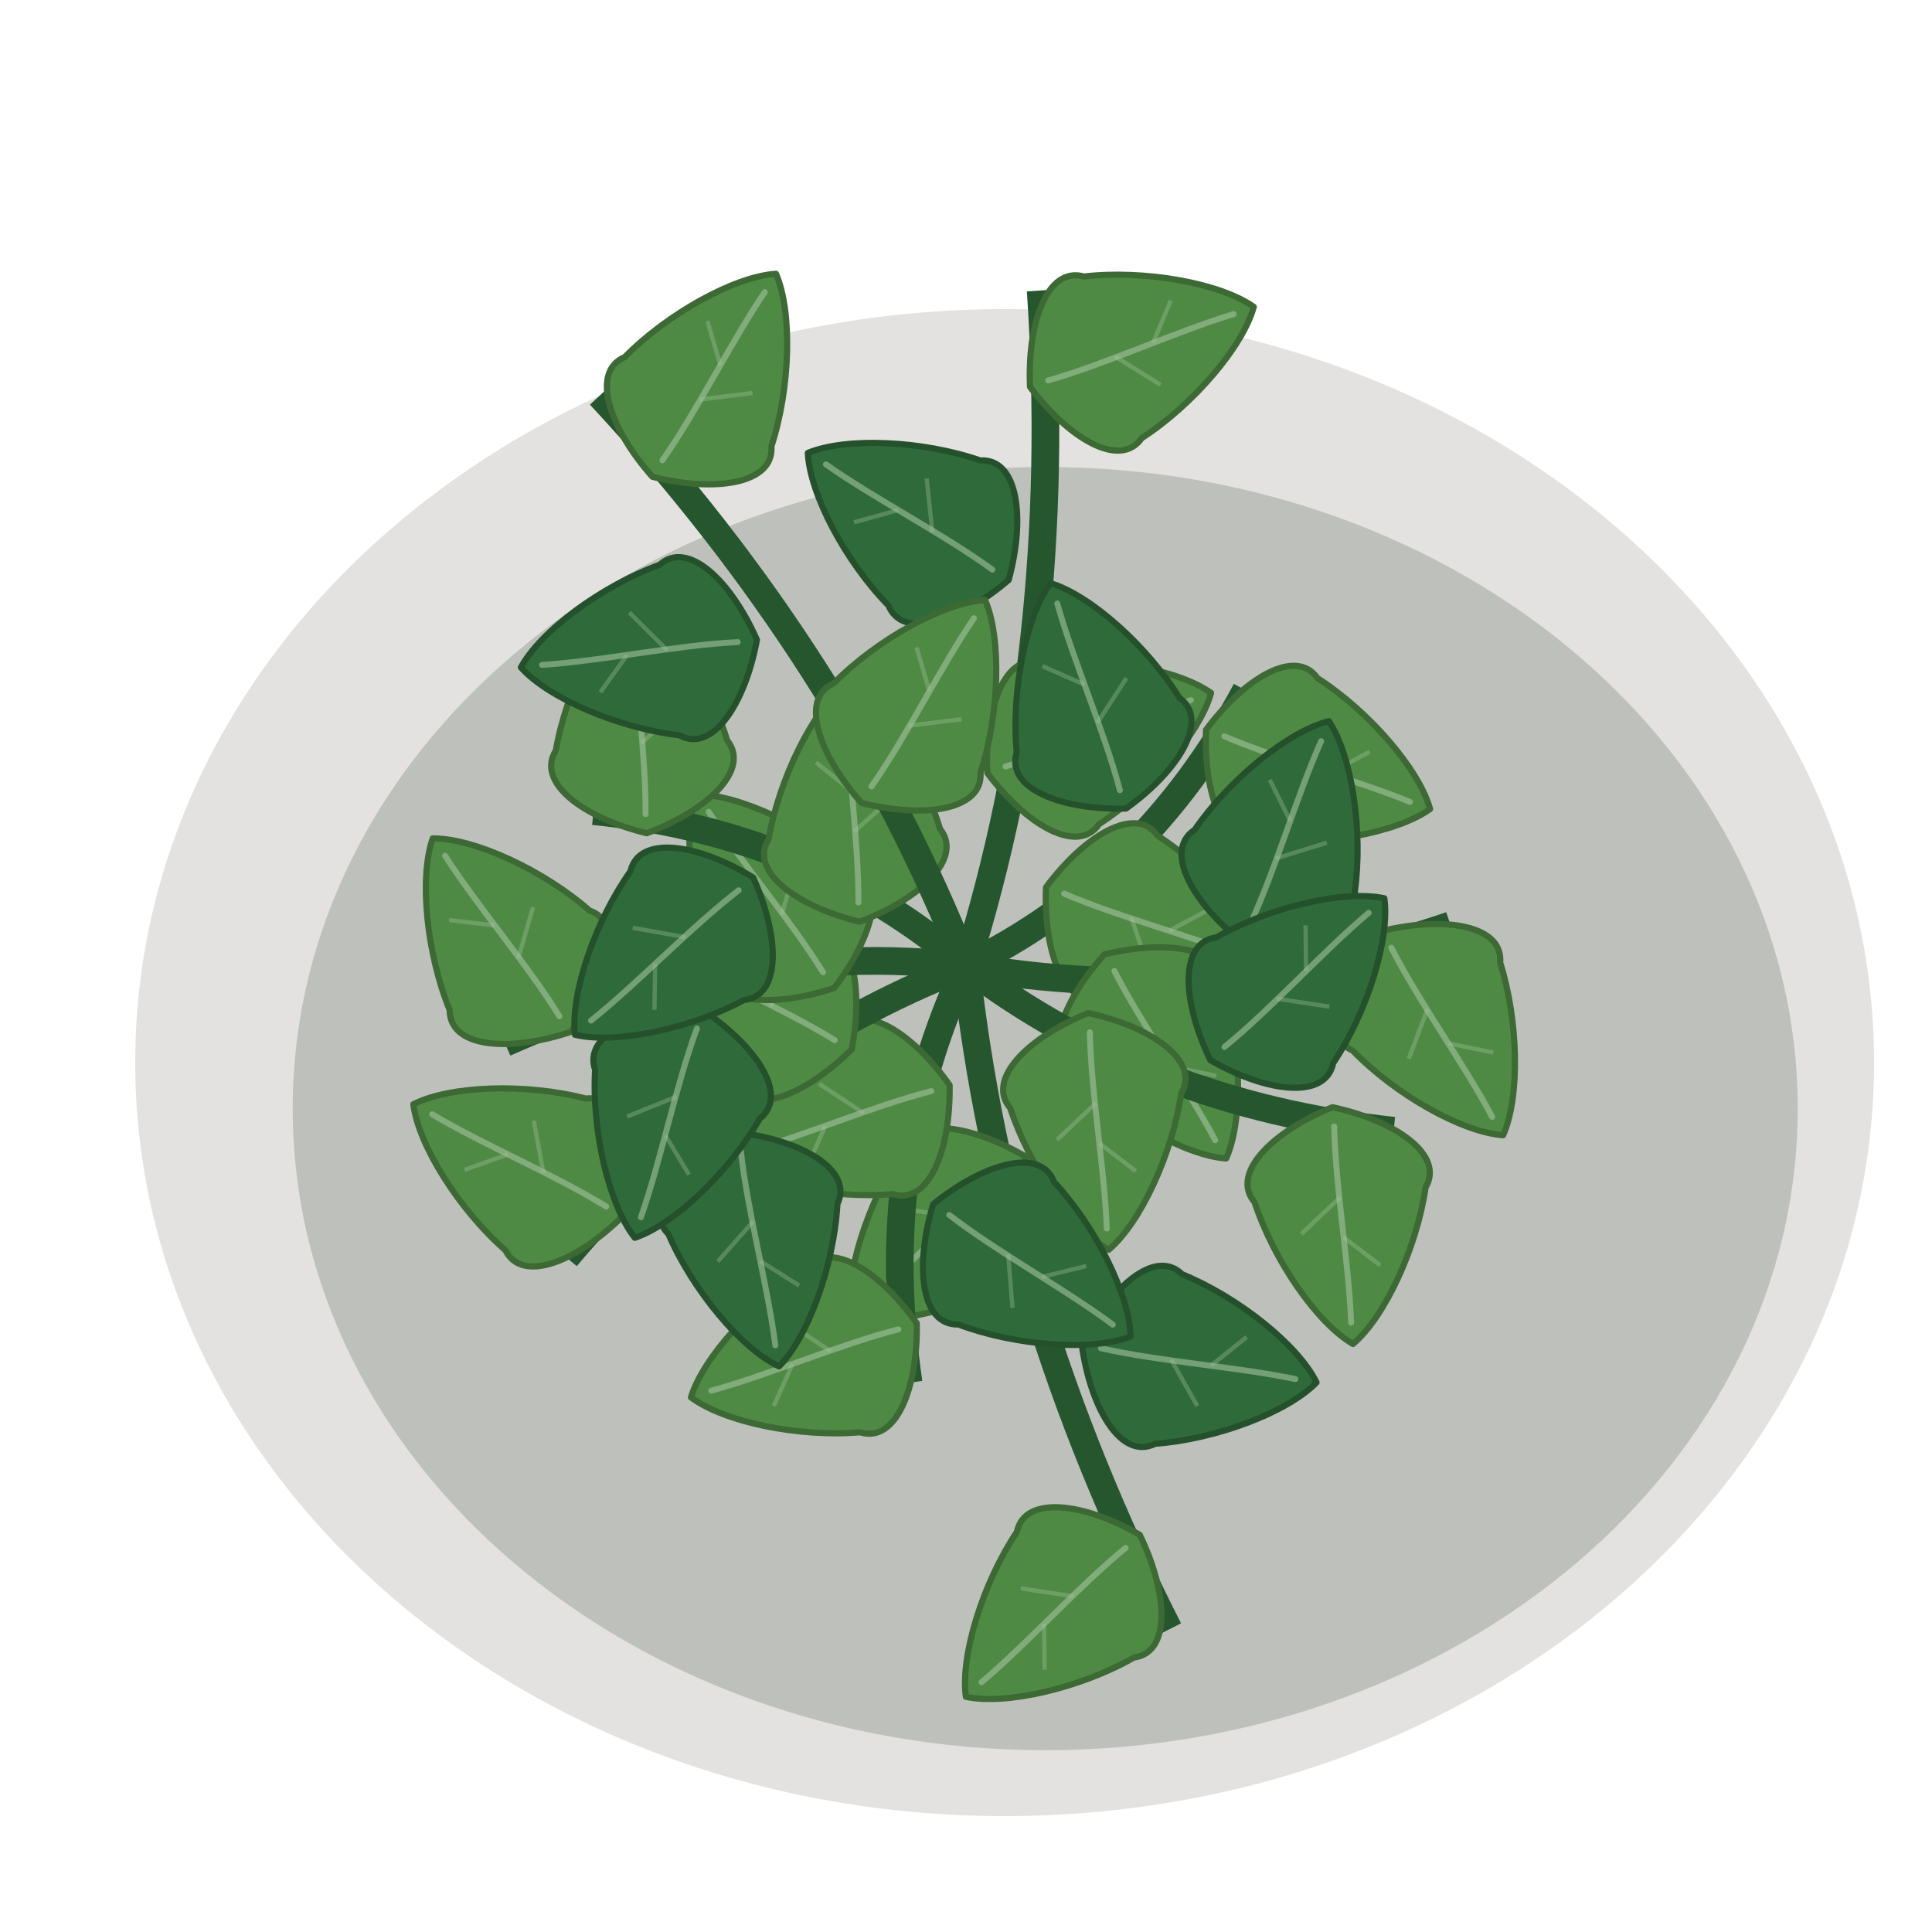
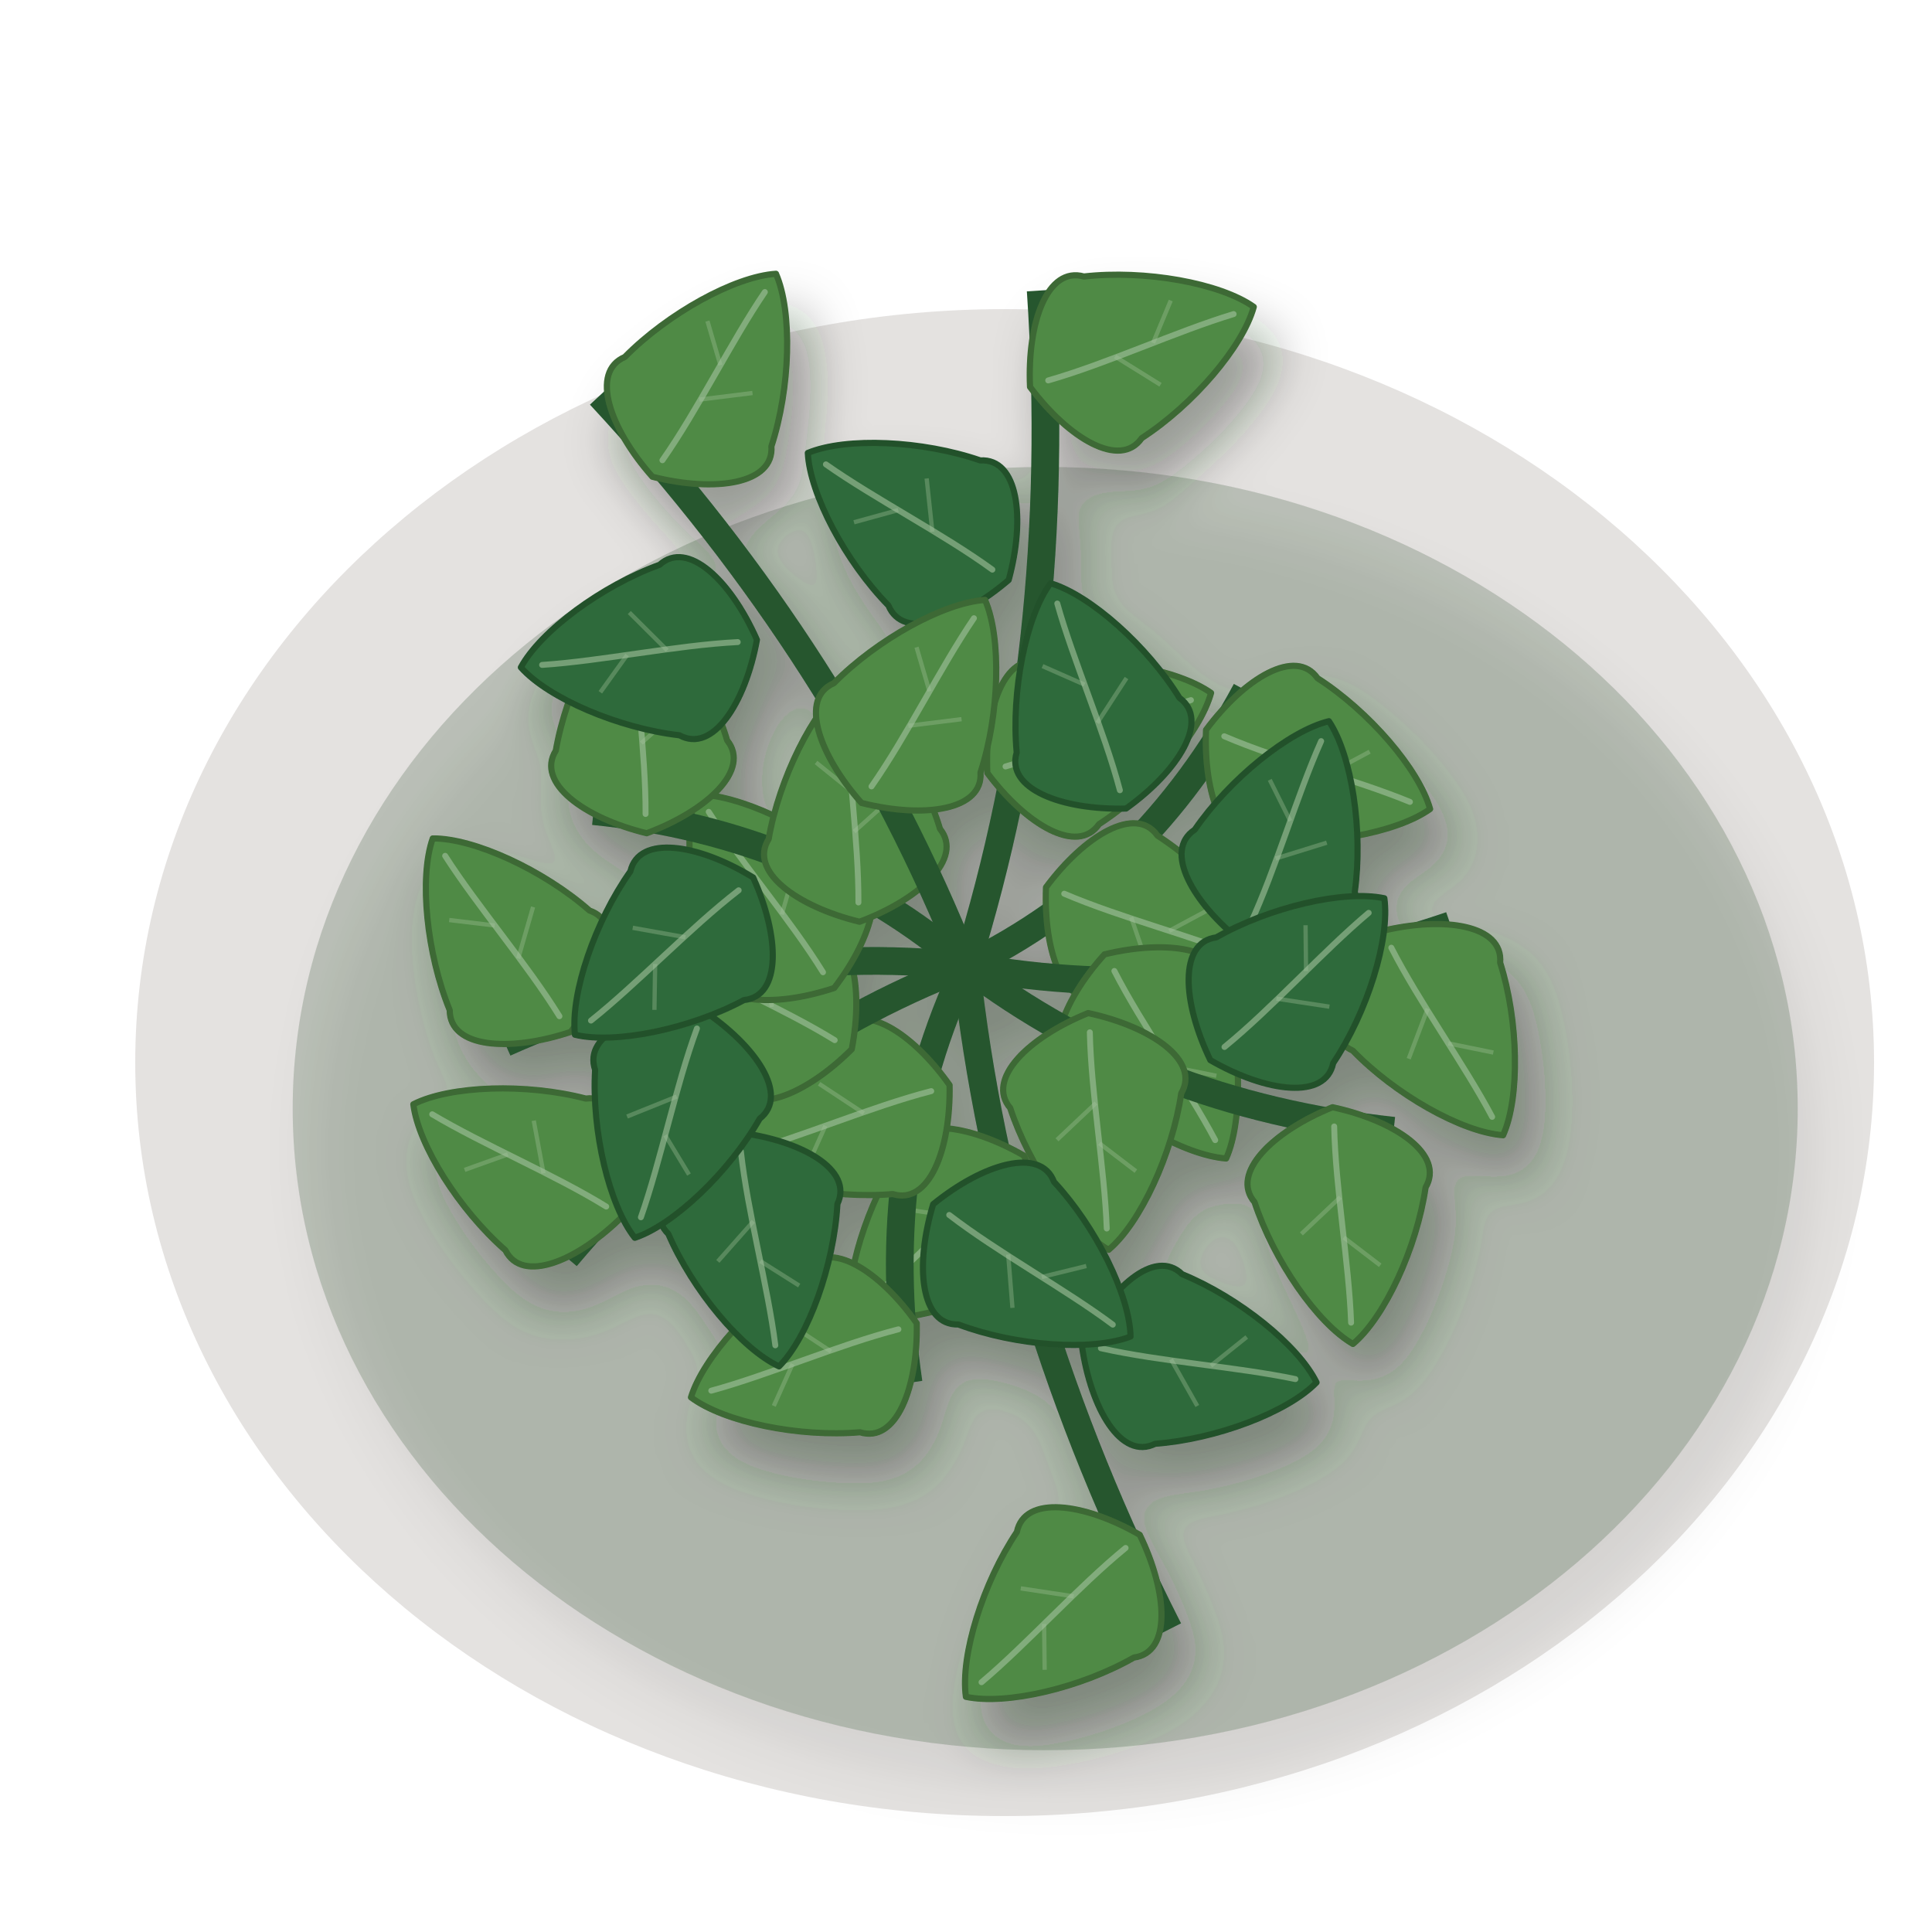
<svg xmlns="http://www.w3.org/2000/svg" viewBox="-50 -50 100 100" width="100" height="100" role="img" aria-label="Soia edamame">
+   <defs data-botanical-realism="v2">
+     <filter id="botanicalDepth" x="-28%" y="-28%" width="168%" height="176%" color-interpolation-filters="sRGB">
+       <feGaussianBlur in="SourceAlpha" stdDeviation="1.15" result="softAlpha" />
+       <feSpecularLighting in="softAlpha" surfaceScale="3.2" specularConstant="0.32" specularExponent="18" lighting-color="#fffbe8" result="specular">
+         <feDistantLight azimuth="225" elevation="58" />
+       </feSpecularLighting>
+       <feComposite in="specular" in2="SourceAlpha" operator="in" result="specularClipped" />
+       <feBlend in="SourceGraphic" in2="specularClipped" mode="screen" result="litPlant" />
+       <feDropShadow in="litPlant" dx="1.1" dy="2.1" stdDeviation="1.35" flood-color="#132315" flood-opacity="0.38" />
+     </filter>
+   </defs>
  <ellipse cx="2" cy="5" rx="45" ry="39" fill="#2f1d10" opacity=".13" />
-   <g class="plant-glyph plant-glyph--cespuglio" style="isolation:isolate">
+   <g class="plant-glyph plant-glyph--cespuglio" style="isolation:isolate;filter:url(#botanicalDepth)">
    <ellipse cx="4.1" cy="7.38" rx="38.95" ry="33.21" fill="#112718" opacity="0.18" />
    <g transform="rotate(6.309548)">
      <path d="M0 0 Q3.28 -16.886 0 -35.18" fill="none" stroke="#26562e" stroke-width="1.435" />
      <g transform="translate(0 -10.05148) rotate(64)">
        <path d="M0 0 C3.203 -0.984 5.579 -2.958 4.443 -4.551       C3.72 -7.626 1.756 -11.07 0 -12.3       C-1.756 -11.07 -3.72 -7.626 -4.443 -4.551       C-5.579 -2.958 -3.203 -0.984 0 0Z" fill="#4f8a45" stroke="#3c6934" stroke-width="0.32" stroke-linejoin="round" />
        <path d="M0 -1 C0.207 -4.182 -0.155 -8.118 0 -11.193" fill="none" stroke="#a7c5a2" stroke-width="0.307" stroke-linecap="round" opacity=".58" />
        <path d="M0 -4.674 L2.17 -6.396 M0 -6.765 L-1.756 -8.364" fill="none" stroke="#a7c5a2" stroke-width="0.22" opacity=".34" />
      </g>
      <g transform="translate(0 -20.10296) rotate(-64)">
        <path d="M0 0 C3.203 -0.984 5.579 -2.958 4.443 -4.551       C3.72 -7.626 1.756 -11.07 0 -12.3       C-1.756 -11.07 -3.72 -7.626 -4.443 -4.551       C-5.579 -2.958 -3.203 -0.984 0 0Z" fill="#2f6b3a" stroke="#24512c" stroke-width="0.32" stroke-linejoin="round" />
        <path d="M0 -1 C0.207 -4.182 -0.155 -8.118 0 -11.193" fill="none" stroke="#a7c5a2" stroke-width="0.307" stroke-linecap="round" opacity=".58" />
        <path d="M0 -4.674 L2.17 -6.396 M0 -6.765 L-1.756 -8.364" fill="none" stroke="#a7c5a2" stroke-width="0.22" opacity=".34" />
      </g>
      <g transform="translate(0 -30.15444) rotate(64)">
        <path d="M0 0 C3.203 -0.984 5.579 -2.958 4.443 -4.551       C3.72 -7.626 1.756 -11.07 0 -12.3       C-1.756 -11.07 -3.72 -7.626 -4.443 -4.551       C-5.579 -2.958 -3.203 -0.984 0 0Z" fill="#4f8a45" stroke="#3c6934" stroke-width="0.32" stroke-linejoin="round" />
        <path d="M0 -1 C0.207 -4.182 -0.155 -8.118 0 -11.193" fill="none" stroke="#a7c5a2" stroke-width="0.307" stroke-linecap="round" opacity=".58" />
        <path d="M0 -4.674 L2.17 -6.396 M0 -6.765 L-1.756 -8.364" fill="none" stroke="#a7c5a2" stroke-width="0.22" opacity=".34" />
      </g>
    </g>
    <g transform="rotate(45.46635)">
      <path d="M0 0 Q3.28 -9.761 0 -20.335" fill="none" stroke="#26562e" stroke-width="1.435" />
      <g transform="translate(0 -5.809925) rotate(64)">
        <path d="M0 0 C3.203 -0.984 5.579 -2.958 4.443 -4.551       C3.72 -7.626 1.756 -11.07 0 -12.3       C-1.756 -11.07 -3.72 -7.626 -4.443 -4.551       C-5.579 -2.958 -3.203 -0.984 0 0Z" fill="#4f8a45" stroke="#3c6934" stroke-width="0.32" stroke-linejoin="round" />
        <path d="M0 -1 C0.207 -4.182 -0.155 -8.118 0 -11.193" fill="none" stroke="#a7c5a2" stroke-width="0.307" stroke-linecap="round" opacity=".58" />
        <path d="M0 -4.674 L2.17 -6.396 M0 -6.765 L-1.756 -8.364" fill="none" stroke="#a7c5a2" stroke-width="0.22" opacity=".34" />
      </g>
      <g transform="translate(0 -11.61985) rotate(-64)">
        <path d="M0 0 C3.203 -0.984 5.579 -2.958 4.443 -4.551       C3.72 -7.626 1.756 -11.07 0 -12.3       C-1.756 -11.07 -3.72 -7.626 -4.443 -4.551       C-5.579 -2.958 -3.203 -0.984 0 0Z" fill="#2f6b3a" stroke="#24512c" stroke-width="0.32" stroke-linejoin="round" />
        <path d="M0 -1 C0.207 -4.182 -0.155 -8.118 0 -11.193" fill="none" stroke="#a7c5a2" stroke-width="0.307" stroke-linecap="round" opacity=".58" />
        <path d="M0 -4.674 L2.17 -6.396 M0 -6.765 L-1.756 -8.364" fill="none" stroke="#a7c5a2" stroke-width="0.22" opacity=".34" />
      </g>
      <g transform="translate(0 -17.42978) rotate(64)">
        <path d="M0 0 C3.203 -0.984 5.579 -2.958 4.443 -4.551       C3.72 -7.626 1.756 -11.07 0 -12.3       C-1.756 -11.07 -3.72 -7.626 -4.443 -4.551       C-5.579 -2.958 -3.203 -0.984 0 0Z" fill="#4f8a45" stroke="#3c6934" stroke-width="0.32" stroke-linejoin="round" />
        <path d="M0 -1 C0.207 -4.182 -0.155 -8.118 0 -11.193" fill="none" stroke="#a7c5a2" stroke-width="0.307" stroke-linecap="round" opacity=".58" />
        <path d="M0 -4.674 L2.17 -6.396 M0 -6.765 L-1.756 -8.364" fill="none" stroke="#a7c5a2" stroke-width="0.22" opacity=".34" />
      </g>
    </g>
    <g transform="rotate(85.20015)">
      <path d="M0 0 Q3.28 -12.084 0 -25.175" fill="none" stroke="#26562e" stroke-width="1.435" />
      <g transform="translate(0 -7.192736) rotate(64)">
        <path d="M0 0 C3.203 -0.984 5.579 -2.958 4.443 -4.551       C3.72 -7.626 1.756 -11.07 0 -12.3       C-1.756 -11.07 -3.72 -7.626 -4.443 -4.551       C-5.579 -2.958 -3.203 -0.984 0 0Z" fill="#4f8a45" stroke="#3c6934" stroke-width="0.32" stroke-linejoin="round" />
        <path d="M0 -1 C0.207 -4.182 -0.155 -8.118 0 -11.193" fill="none" stroke="#a7c5a2" stroke-width="0.307" stroke-linecap="round" opacity=".58" />
        <path d="M0 -4.674 L2.17 -6.396 M0 -6.765 L-1.756 -8.364" fill="none" stroke="#a7c5a2" stroke-width="0.22" opacity=".34" />
      </g>
      <g transform="translate(0 -14.38547) rotate(-64)">
        <path d="M0 0 C3.203 -0.984 5.579 -2.958 4.443 -4.551       C3.72 -7.626 1.756 -11.07 0 -12.3       C-1.756 -11.07 -3.72 -7.626 -4.443 -4.551       C-5.579 -2.958 -3.203 -0.984 0 0Z" fill="#2f6b3a" stroke="#24512c" stroke-width="0.32" stroke-linejoin="round" />
        <path d="M0 -1 C0.207 -4.182 -0.155 -8.118 0 -11.193" fill="none" stroke="#a7c5a2" stroke-width="0.307" stroke-linecap="round" opacity=".58" />
        <path d="M0 -4.674 L2.17 -6.396 M0 -6.765 L-1.756 -8.364" fill="none" stroke="#a7c5a2" stroke-width="0.22" opacity=".34" />
      </g>
      <g transform="translate(0 -21.57821) rotate(64)">
        <path d="M0 0 C3.203 -0.984 5.579 -2.958 4.443 -4.551       C3.72 -7.626 1.756 -11.07 0 -12.3       C-1.756 -11.07 -3.72 -7.626 -4.443 -4.551       C-5.579 -2.958 -3.203 -0.984 0 0Z" fill="#4f8a45" stroke="#3c6934" stroke-width="0.32" stroke-linejoin="round" />
        <path d="M0 -1 C0.207 -4.182 -0.155 -8.118 0 -11.193" fill="none" stroke="#a7c5a2" stroke-width="0.307" stroke-linecap="round" opacity=".58" />
        <path d="M0 -4.674 L2.17 -6.396 M0 -6.765 L-1.756 -8.364" fill="none" stroke="#a7c5a2" stroke-width="0.22" opacity=".34" />
      </g>
    </g>
    <g transform="rotate(111.0704)">
      <path d="M0 0 Q3.28 -11.385 0 -23.719" fill="none" stroke="#26562e" stroke-width="1.435" />
      <g transform="translate(0 -6.776749) rotate(64)">
        <path d="M0 0 C3.203 -0.984 5.579 -2.958 4.443 -4.551       C3.72 -7.626 1.756 -11.07 0 -12.3       C-1.756 -11.07 -3.72 -7.626 -4.443 -4.551       C-5.579 -2.958 -3.203 -0.984 0 0Z" fill="#4f8a45" stroke="#3c6934" stroke-width="0.32" stroke-linejoin="round" />
        <path d="M0 -1 C0.207 -4.182 -0.155 -8.118 0 -11.193" fill="none" stroke="#a7c5a2" stroke-width="0.307" stroke-linecap="round" opacity=".58" />
        <path d="M0 -4.674 L2.17 -6.396 M0 -6.765 L-1.756 -8.364" fill="none" stroke="#a7c5a2" stroke-width="0.22" opacity=".34" />
      </g>
      <g transform="translate(0 -13.5535) rotate(-64)">
        <path d="M0 0 C3.203 -0.984 5.579 -2.958 4.443 -4.551       C3.72 -7.626 1.756 -11.07 0 -12.3       C-1.756 -11.07 -3.72 -7.626 -4.443 -4.551       C-5.579 -2.958 -3.203 -0.984 0 0Z" fill="#2f6b3a" stroke="#24512c" stroke-width="0.32" stroke-linejoin="round" />
        <path d="M0 -1 C0.207 -4.182 -0.155 -8.118 0 -11.193" fill="none" stroke="#a7c5a2" stroke-width="0.307" stroke-linecap="round" opacity=".58" />
        <path d="M0 -4.674 L2.17 -6.396 M0 -6.765 L-1.756 -8.364" fill="none" stroke="#a7c5a2" stroke-width="0.22" opacity=".34" />
      </g>
      <g transform="translate(0 -20.33025) rotate(64)">
        <path d="M0 0 C3.203 -0.984 5.579 -2.958 4.443 -4.551       C3.72 -7.626 1.756 -11.07 0 -12.3       C-1.756 -11.07 -3.72 -7.626 -4.443 -4.551       C-5.579 -2.958 -3.203 -0.984 0 0Z" fill="#4f8a45" stroke="#3c6934" stroke-width="0.32" stroke-linejoin="round" />
        <path d="M0 -1 C0.207 -4.182 -0.155 -8.118 0 -11.193" fill="none" stroke="#a7c5a2" stroke-width="0.307" stroke-linecap="round" opacity=".58" />
        <path d="M0 -4.674 L2.17 -6.396 M0 -6.765 L-1.756 -8.364" fill="none" stroke="#a7c5a2" stroke-width="0.22" opacity=".34" />
      </g>
    </g>
    <g transform="rotate(163.0157)">
      <path d="M0 0 Q3.28 -17.239 0 -35.914" fill="none" stroke="#26562e" stroke-width="1.435" />
      <g transform="translate(0 -10.26116) rotate(64)">
        <path d="M0 0 C3.203 -0.984 5.579 -2.958 4.443 -4.551       C3.72 -7.626 1.756 -11.07 0 -12.3       C-1.756 -11.07 -3.72 -7.626 -4.443 -4.551       C-5.579 -2.958 -3.203 -0.984 0 0Z" fill="#4f8a45" stroke="#3c6934" stroke-width="0.32" stroke-linejoin="round" />
        <path d="M0 -1 C0.207 -4.182 -0.155 -8.118 0 -11.193" fill="none" stroke="#a7c5a2" stroke-width="0.307" stroke-linecap="round" opacity=".58" />
        <path d="M0 -4.674 L2.17 -6.396 M0 -6.765 L-1.756 -8.364" fill="none" stroke="#a7c5a2" stroke-width="0.22" opacity=".34" />
      </g>
      <g transform="translate(0 -20.52233) rotate(-64)">
        <path d="M0 0 C3.203 -0.984 5.579 -2.958 4.443 -4.551       C3.72 -7.626 1.756 -11.07 0 -12.3       C-1.756 -11.07 -3.72 -7.626 -4.443 -4.551       C-5.579 -2.958 -3.203 -0.984 0 0Z" fill="#2f6b3a" stroke="#24512c" stroke-width="0.32" stroke-linejoin="round" />
        <path d="M0 -1 C0.207 -4.182 -0.155 -8.118 0 -11.193" fill="none" stroke="#a7c5a2" stroke-width="0.307" stroke-linecap="round" opacity=".58" />
        <path d="M0 -4.674 L2.17 -6.396 M0 -6.765 L-1.756 -8.364" fill="none" stroke="#a7c5a2" stroke-width="0.22" opacity=".34" />
      </g>
      <g transform="translate(0 -30.78349) rotate(64)">
        <path d="M0 0 C3.203 -0.984 5.579 -2.958 4.443 -4.551       C3.72 -7.626 1.756 -11.07 0 -12.3       C-1.756 -11.07 -3.72 -7.626 -4.443 -4.551       C-5.579 -2.958 -3.203 -0.984 0 0Z" fill="#4f8a45" stroke="#3c6934" stroke-width="0.32" stroke-linejoin="round" />
        <path d="M0 -1 C0.207 -4.182 -0.155 -8.118 0 -11.193" fill="none" stroke="#a7c5a2" stroke-width="0.307" stroke-linecap="round" opacity=".58" />
        <path d="M0 -4.674 L2.17 -6.396 M0 -6.765 L-1.756 -8.364" fill="none" stroke="#a7c5a2" stroke-width="0.22" opacity=".34" />
      </g>
    </g>
    <g transform="rotate(187.8444)">
      <path d="M0 0 Q3.28 -10.454 0 -21.78" fill="none" stroke="#26562e" stroke-width="1.435" />
      <g transform="translate(0 -6.222849) rotate(64)">
        <path d="M0 0 C3.203 -0.984 5.579 -2.958 4.443 -4.551       C3.72 -7.626 1.756 -11.07 0 -12.3       C-1.756 -11.07 -3.72 -7.626 -4.443 -4.551       C-5.579 -2.958 -3.203 -0.984 0 0Z" fill="#4f8a45" stroke="#3c6934" stroke-width="0.32" stroke-linejoin="round" />
        <path d="M0 -1 C0.207 -4.182 -0.155 -8.118 0 -11.193" fill="none" stroke="#a7c5a2" stroke-width="0.307" stroke-linecap="round" opacity=".58" />
        <path d="M0 -4.674 L2.17 -6.396 M0 -6.765 L-1.756 -8.364" fill="none" stroke="#a7c5a2" stroke-width="0.22" opacity=".34" />
      </g>
      <g transform="translate(0 -12.4457) rotate(-64)">
        <path d="M0 0 C3.203 -0.984 5.579 -2.958 4.443 -4.551       C3.72 -7.626 1.756 -11.07 0 -12.3       C-1.756 -11.07 -3.72 -7.626 -4.443 -4.551       C-5.579 -2.958 -3.203 -0.984 0 0Z" fill="#2f6b3a" stroke="#24512c" stroke-width="0.32" stroke-linejoin="round" />
        <path d="M0 -1 C0.207 -4.182 -0.155 -8.118 0 -11.193" fill="none" stroke="#a7c5a2" stroke-width="0.307" stroke-linecap="round" opacity=".58" />
        <path d="M0 -4.674 L2.17 -6.396 M0 -6.765 L-1.756 -8.364" fill="none" stroke="#a7c5a2" stroke-width="0.22" opacity=".34" />
      </g>
      <g transform="translate(0 -18.66855) rotate(64)">
        <path d="M0 0 C3.203 -0.984 5.579 -2.958 4.443 -4.551       C3.72 -7.626 1.756 -11.07 0 -12.3       C-1.756 -11.07 -3.72 -7.626 -4.443 -4.551       C-5.579 -2.958 -3.203 -0.984 0 0Z" fill="#4f8a45" stroke="#3c6934" stroke-width="0.32" stroke-linejoin="round" />
        <path d="M0 -1 C0.207 -4.182 -0.155 -8.118 0 -11.193" fill="none" stroke="#a7c5a2" stroke-width="0.307" stroke-linecap="round" opacity=".58" />
        <path d="M0 -4.674 L2.17 -6.396 M0 -6.765 L-1.756 -8.364" fill="none" stroke="#a7c5a2" stroke-width="0.22" opacity=".34" />
      </g>
    </g>
    <g transform="rotate(233.934)">
      <path d="M0 0 Q3.28 -12.289 0 -25.603" fill="none" stroke="#26562e" stroke-width="1.435" />
      <g transform="translate(0 -7.315009) rotate(64)">
        <path d="M0 0 C3.203 -0.984 5.579 -2.958 4.443 -4.551       C3.72 -7.626 1.756 -11.07 0 -12.3       C-1.756 -11.07 -3.72 -7.626 -4.443 -4.551       C-5.579 -2.958 -3.203 -0.984 0 0Z" fill="#4f8a45" stroke="#3c6934" stroke-width="0.32" stroke-linejoin="round" />
        <path d="M0 -1 C0.207 -4.182 -0.155 -8.118 0 -11.193" fill="none" stroke="#a7c5a2" stroke-width="0.307" stroke-linecap="round" opacity=".58" />
        <path d="M0 -4.674 L2.17 -6.396 M0 -6.765 L-1.756 -8.364" fill="none" stroke="#a7c5a2" stroke-width="0.22" opacity=".34" />
      </g>
      <g transform="translate(0 -14.63002) rotate(-64)">
        <path d="M0 0 C3.203 -0.984 5.579 -2.958 4.443 -4.551       C3.72 -7.626 1.756 -11.07 0 -12.3       C-1.756 -11.07 -3.72 -7.626 -4.443 -4.551       C-5.579 -2.958 -3.203 -0.984 0 0Z" fill="#2f6b3a" stroke="#24512c" stroke-width="0.32" stroke-linejoin="round" />
        <path d="M0 -1 C0.207 -4.182 -0.155 -8.118 0 -11.193" fill="none" stroke="#a7c5a2" stroke-width="0.307" stroke-linecap="round" opacity=".58" />
        <path d="M0 -4.674 L2.17 -6.396 M0 -6.765 L-1.756 -8.364" fill="none" stroke="#a7c5a2" stroke-width="0.22" opacity=".34" />
      </g>
      <g transform="translate(0 -21.94503) rotate(64)">
        <path d="M0 0 C3.203 -0.984 5.579 -2.958 4.443 -4.551       C3.72 -7.626 1.756 -11.07 0 -12.3       C-1.756 -11.07 -3.72 -7.626 -4.443 -4.551       C-5.579 -2.958 -3.203 -0.984 0 0Z" fill="#4f8a45" stroke="#3c6934" stroke-width="0.32" stroke-linejoin="round" />
        <path d="M0 -1 C0.207 -4.182 -0.155 -8.118 0 -11.193" fill="none" stroke="#a7c5a2" stroke-width="0.307" stroke-linecap="round" opacity=".58" />
        <path d="M0 -4.674 L2.17 -6.396 M0 -6.765 L-1.756 -8.364" fill="none" stroke="#a7c5a2" stroke-width="0.22" opacity=".34" />
      </g>
    </g>
    <g transform="rotate(260.5296)">
      <path d="M0 0 Q3.28 -11.618 0 -24.204" fill="none" stroke="#26562e" stroke-width="1.435" />
      <g transform="translate(0 -6.915569) rotate(64)">
        <path d="M0 0 C3.203 -0.984 5.579 -2.958 4.443 -4.551       C3.72 -7.626 1.756 -11.07 0 -12.3       C-1.756 -11.07 -3.72 -7.626 -4.443 -4.551       C-5.579 -2.958 -3.203 -0.984 0 0Z" fill="#4f8a45" stroke="#3c6934" stroke-width="0.32" stroke-linejoin="round" />
        <path d="M0 -1 C0.207 -4.182 -0.155 -8.118 0 -11.193" fill="none" stroke="#a7c5a2" stroke-width="0.307" stroke-linecap="round" opacity=".58" />
        <path d="M0 -4.674 L2.17 -6.396 M0 -6.765 L-1.756 -8.364" fill="none" stroke="#a7c5a2" stroke-width="0.22" opacity=".34" />
      </g>
      <g transform="translate(0 -13.83114) rotate(-64)">
        <path d="M0 0 C3.203 -0.984 5.579 -2.958 4.443 -4.551       C3.72 -7.626 1.756 -11.07 0 -12.3       C-1.756 -11.07 -3.72 -7.626 -4.443 -4.551       C-5.579 -2.958 -3.203 -0.984 0 0Z" fill="#2f6b3a" stroke="#24512c" stroke-width="0.32" stroke-linejoin="round" />
        <path d="M0 -1 C0.207 -4.182 -0.155 -8.118 0 -11.193" fill="none" stroke="#a7c5a2" stroke-width="0.307" stroke-linecap="round" opacity=".58" />
        <path d="M0 -4.674 L2.17 -6.396 M0 -6.765 L-1.756 -8.364" fill="none" stroke="#a7c5a2" stroke-width="0.22" opacity=".34" />
      </g>
      <g transform="translate(0 -20.74671) rotate(64)">
        <path d="M0 0 C3.203 -0.984 5.579 -2.958 4.443 -4.551       C3.72 -7.626 1.756 -11.07 0 -12.3       C-1.756 -11.07 -3.72 -7.626 -4.443 -4.551       C-5.579 -2.958 -3.203 -0.984 0 0Z" fill="#4f8a45" stroke="#3c6934" stroke-width="0.32" stroke-linejoin="round" />
        <path d="M0 -1 C0.207 -4.182 -0.155 -8.118 0 -11.193" fill="none" stroke="#a7c5a2" stroke-width="0.307" stroke-linecap="round" opacity=".58" />
        <path d="M0 -4.674 L2.17 -6.396 M0 -6.765 L-1.756 -8.364" fill="none" stroke="#a7c5a2" stroke-width="0.22" opacity=".34" />
      </g>
    </g>
    <g transform="rotate(292.5762)">
      <path d="M0 0 Q3.28 -10.022 0 -20.88" fill="none" stroke="#26562e" stroke-width="1.435" />
      <g transform="translate(0 -5.96571) rotate(64)">
        <path d="M0 0 C3.203 -0.984 5.579 -2.958 4.443 -4.551       C3.72 -7.626 1.756 -11.07 0 -12.3       C-1.756 -11.07 -3.72 -7.626 -4.443 -4.551       C-5.579 -2.958 -3.203 -0.984 0 0Z" fill="#4f8a45" stroke="#3c6934" stroke-width="0.32" stroke-linejoin="round" />
        <path d="M0 -1 C0.207 -4.182 -0.155 -8.118 0 -11.193" fill="none" stroke="#a7c5a2" stroke-width="0.307" stroke-linecap="round" opacity=".58" />
        <path d="M0 -4.674 L2.17 -6.396 M0 -6.765 L-1.756 -8.364" fill="none" stroke="#a7c5a2" stroke-width="0.22" opacity=".34" />
      </g>
      <g transform="translate(0 -11.93142) rotate(-64)">
        <path d="M0 0 C3.203 -0.984 5.579 -2.958 4.443 -4.551       C3.72 -7.626 1.756 -11.07 0 -12.3       C-1.756 -11.07 -3.72 -7.626 -4.443 -4.551       C-5.579 -2.958 -3.203 -0.984 0 0Z" fill="#2f6b3a" stroke="#24512c" stroke-width="0.32" stroke-linejoin="round" />
        <path d="M0 -1 C0.207 -4.182 -0.155 -8.118 0 -11.193" fill="none" stroke="#a7c5a2" stroke-width="0.307" stroke-linecap="round" opacity=".58" />
        <path d="M0 -4.674 L2.17 -6.396 M0 -6.765 L-1.756 -8.364" fill="none" stroke="#a7c5a2" stroke-width="0.22" opacity=".34" />
      </g>
      <g transform="translate(0 -17.89713) rotate(64)">
        <path d="M0 0 C3.203 -0.984 5.579 -2.958 4.443 -4.551       C3.72 -7.626 1.756 -11.07 0 -12.3       C-1.756 -11.07 -3.72 -7.626 -4.443 -4.551       C-5.579 -2.958 -3.203 -0.984 0 0Z" fill="#4f8a45" stroke="#3c6934" stroke-width="0.32" stroke-linejoin="round" />
        <path d="M0 -1 C0.207 -4.182 -0.155 -8.118 0 -11.193" fill="none" stroke="#a7c5a2" stroke-width="0.307" stroke-linecap="round" opacity=".58" />
        <path d="M0 -4.674 L2.17 -6.396 M0 -6.765 L-1.756 -8.364" fill="none" stroke="#a7c5a2" stroke-width="0.22" opacity=".34" />
      </g>
    </g>
    <g transform="rotate(327.339)">
      <path d="M0 0 Q3.28 -16.845 0 -35.093" fill="none" stroke="#26562e" stroke-width="1.435" />
      <g transform="translate(0 -10.02659) rotate(64)">
        <path d="M0 0 C3.203 -0.984 5.579 -2.958 4.443 -4.551       C3.72 -7.626 1.756 -11.07 0 -12.3       C-1.756 -11.07 -3.72 -7.626 -4.443 -4.551       C-5.579 -2.958 -3.203 -0.984 0 0Z" fill="#4f8a45" stroke="#3c6934" stroke-width="0.32" stroke-linejoin="round" />
        <path d="M0 -1 C0.207 -4.182 -0.155 -8.118 0 -11.193" fill="none" stroke="#a7c5a2" stroke-width="0.307" stroke-linecap="round" opacity=".58" />
        <path d="M0 -4.674 L2.17 -6.396 M0 -6.765 L-1.756 -8.364" fill="none" stroke="#a7c5a2" stroke-width="0.22" opacity=".34" />
      </g>
      <g transform="translate(0 -20.05317) rotate(-64)">
        <path d="M0 0 C3.203 -0.984 5.579 -2.958 4.443 -4.551       C3.72 -7.626 1.756 -11.07 0 -12.3       C-1.756 -11.07 -3.72 -7.626 -4.443 -4.551       C-5.579 -2.958 -3.203 -0.984 0 0Z" fill="#2f6b3a" stroke="#24512c" stroke-width="0.32" stroke-linejoin="round" />
        <path d="M0 -1 C0.207 -4.182 -0.155 -8.118 0 -11.193" fill="none" stroke="#a7c5a2" stroke-width="0.307" stroke-linecap="round" opacity=".58" />
        <path d="M0 -4.674 L2.17 -6.396 M0 -6.765 L-1.756 -8.364" fill="none" stroke="#a7c5a2" stroke-width="0.22" opacity=".34" />
      </g>
      <g transform="translate(0 -30.07976) rotate(64)">
        <path d="M0 0 C3.203 -0.984 5.579 -2.958 4.443 -4.551       C3.72 -7.626 1.756 -11.07 0 -12.3       C-1.756 -11.07 -3.72 -7.626 -4.443 -4.551       C-5.579 -2.958 -3.203 -0.984 0 0Z" fill="#4f8a45" stroke="#3c6934" stroke-width="0.32" stroke-linejoin="round" />
        <path d="M0 -1 C0.207 -4.182 -0.155 -8.118 0 -11.193" fill="none" stroke="#a7c5a2" stroke-width="0.307" stroke-linecap="round" opacity=".58" />
        <path d="M0 -4.674 L2.17 -6.396 M0 -6.765 L-1.756 -8.364" fill="none" stroke="#a7c5a2" stroke-width="0.22" opacity=".34" />
      </g>
    </g>
  </g>
</svg>
